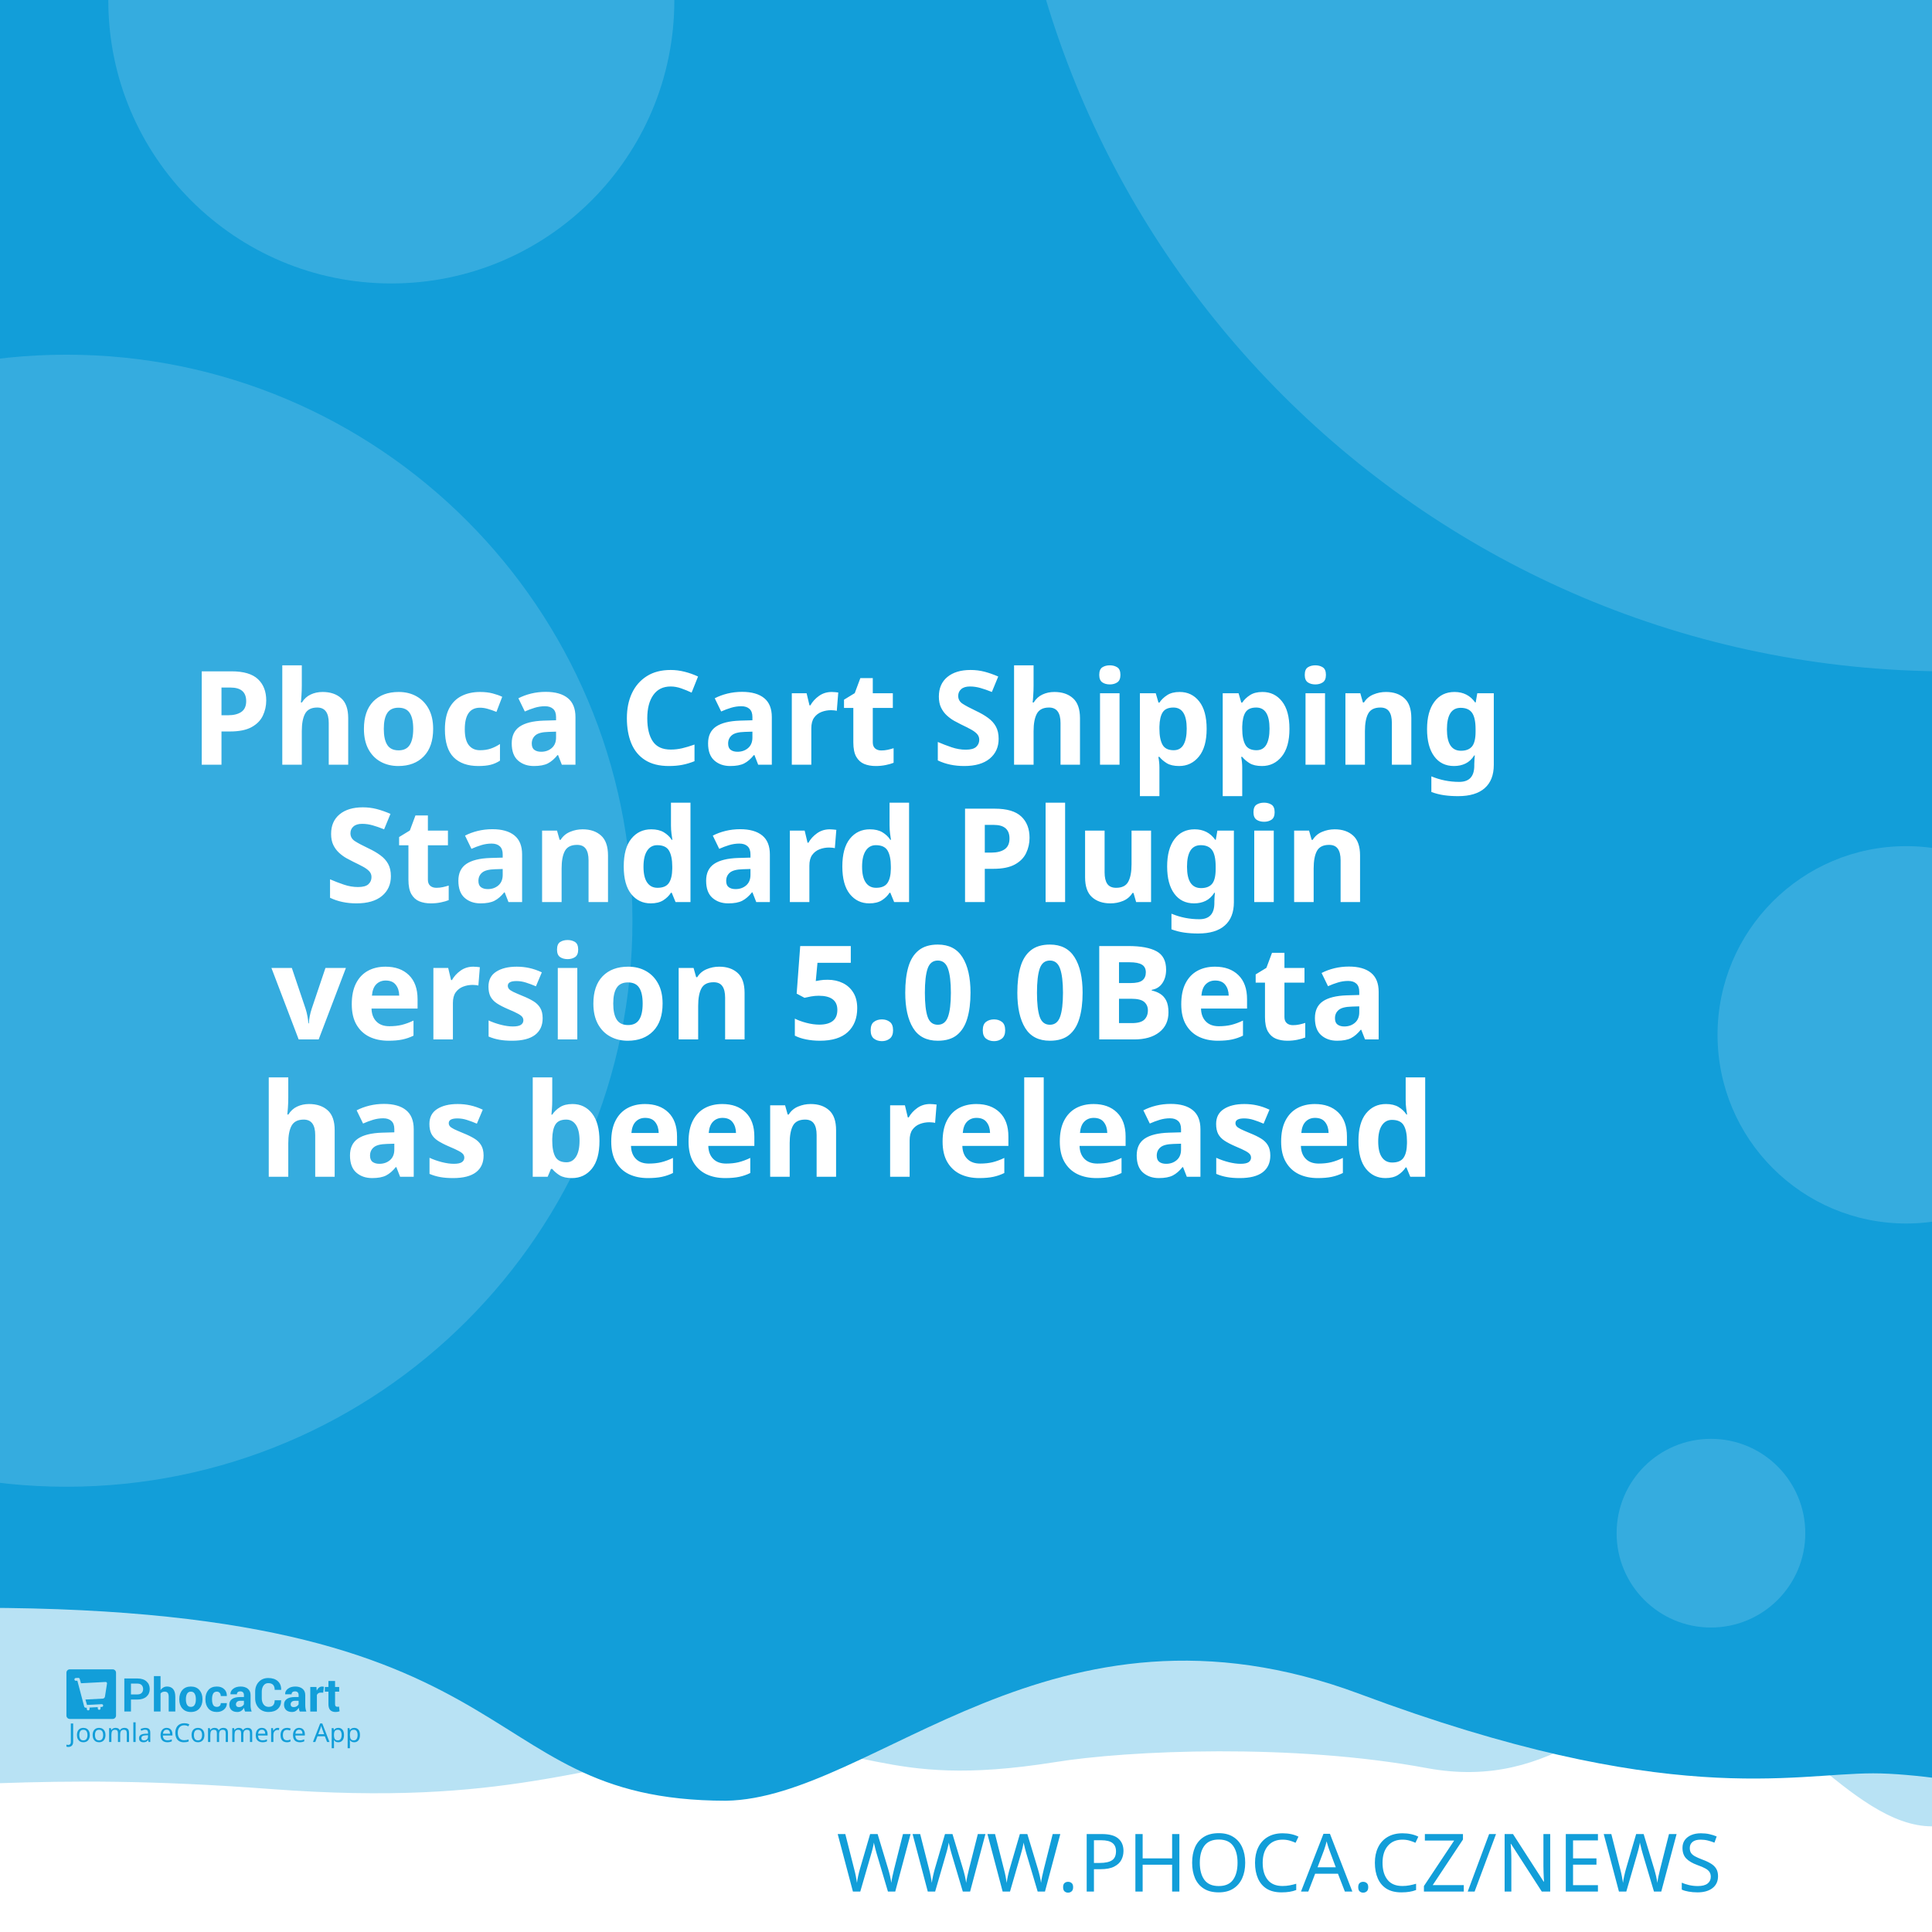
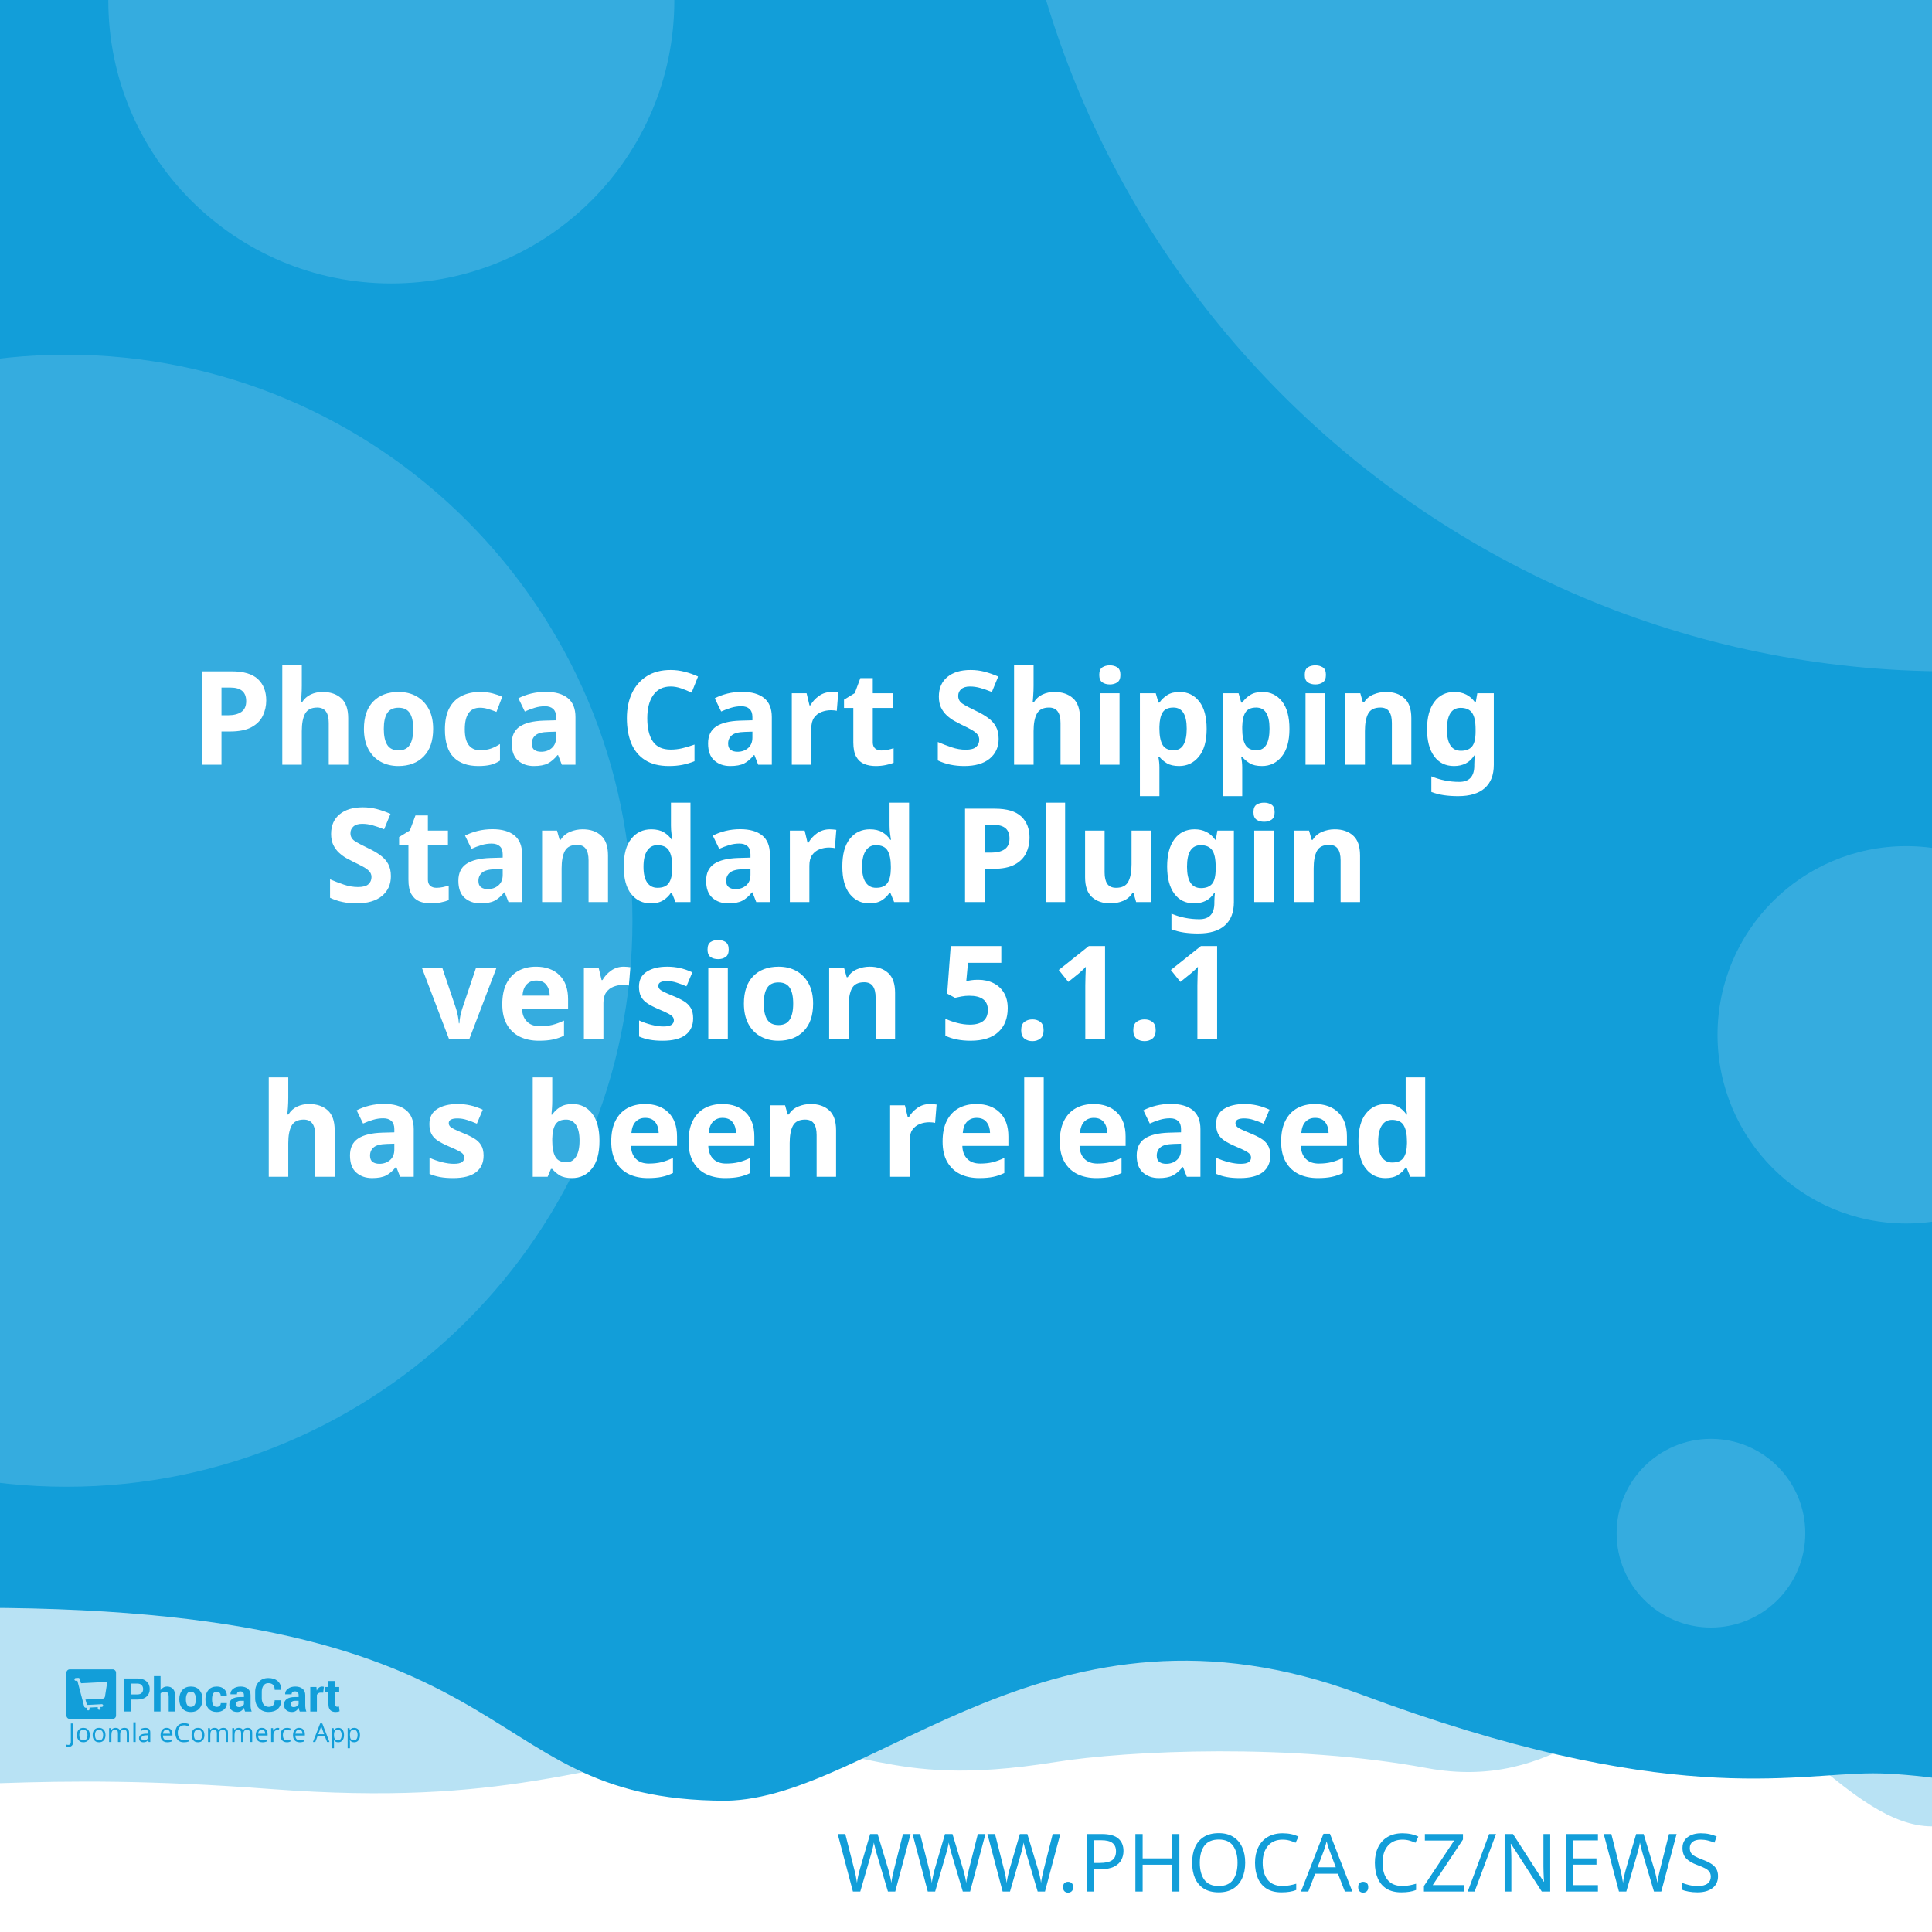
<svg xmlns="http://www.w3.org/2000/svg" width="512" height="512" viewBox="0 0 512 512" version="1.1" id="svg5">
  <defs id="defs2" />
  <g id="layer1">
    <path d="m -288.549,96.962 a 6.384,6.384 0 0 0 -6.384,6.384 v 81.087 a 6.384,6.384 0 0 0 6.384,6.384 h 81.083 a 6.384,6.384 0 0 0 6.384,-6.384 v -81.087 a 6.384,6.384 0 0 0 -6.384,-6.384 z m 16.084,16.188 c 0.591,-0.033 1.134,0.125 1.642,0.482 0.508,0.359 0.842,0.809 1.006,1.355 l 2.415,8.308 46.517,-2.44 c 0.829,-0.043 1.521,0.245 2.074,0.86 0.55,0.606 0.769,1.334 0.636,2.174 l -3.898,24.937 c -0.138,0.736 -0.57,1.497 -1.288,2.273 -0.719,0.787 -1.656,1.211 -2.797,1.272 l -32.861,1.721 3.038,10.253 27.775,-1.455 c 0.726,-0.04 1.351,0.178 1.887,0.648 0.523,0.483 0.803,1.086 0.844,1.812 0.038,0.726 -0.178,1.352 -0.648,1.887 -0.483,0.525 -1.086,0.806 -1.812,0.844 l -2.597,0.137 0.137,2.593 c 0.038,0.729 -0.178,1.356 -0.661,1.879 -0.472,0.535 -1.071,0.819 -1.8,0.856 -0.726,0.038 -1.353,-0.178 -1.879,-0.661 -0.535,-0.472 -0.814,-1.073 -0.852,-1.8 l -0.137,-2.593 -15.573,0.81 0.133,2.597 c 0.038,0.729 -0.176,1.356 -0.648,1.879 -0.483,0.535 -1.086,0.818 -1.812,0.856 -0.726,0.04 -1.352,-0.178 -1.887,-0.661 -0.525,-0.472 -0.806,-1.073 -0.844,-1.8 l -0.137,-2.597 -1.608,0.083 c -0.623,0.033 -1.193,-0.112 -1.721,-0.428 -0.515,-0.317 -0.883,-0.632 -1.11,-0.931 l -0.287,-0.507 -13.05,-49.343 -2.805,0.146 c -0.696,0.038 -1.312,-0.181 -1.858,-0.661 -0.545,-0.472 -0.835,-1.069 -0.873,-1.795 -0.038,-0.729 0.186,-1.353 0.682,-1.879 0.493,-0.535 1.083,-0.818 1.779,-0.856 z" style="fill:#ffffff;stroke-width:1;paint-order:stroke fill markers" id="path400" />
    <rect style="opacity:1;fill:#ffffff;stroke-width:5;stroke-linejoin:round;paint-order:stroke fill markers" id="rect723" width="512" height="512" x="0" y="0" />
    <path id="rect4460" style="opacity:0.3;fill:#129ed9;fill-opacity:1;stroke-width:5;stroke-linejoin:round;paint-order:stroke fill markers" d="M -256,4 H 768 v 480 c 0,0 -42.667,-10 -64,-10 -21.333,0 -42.408,10 -64,10 -21.592,0 -42.667,-10 -64,-10 -21.333,0 -42.408,10 -64,10 -21.592,0 -41.887,-34.701 -63.221,-34.701 -21.333,0 -35.645,25.795 -70.761,19.246 -35.116,-6.549 -78.862,-4.741 -98.515,-1.547 -47.289,7.533 -49.247,-6.724 -87.369,-3.311 -38.122,3.413 -56.921,15.193 -120.307,10.429 -63.387,-4.764 -84.091,0.698 -135.827,-0.116 -21.333,0 -42.408,10 -64,10 -21.592,0 -42.667,-10 -64,-10 -21.333,0 -64,10 -64,10 z" />
    <path id="rect4460-5" style="fill:#129ed9;fill-opacity:1;stroke-width:5;stroke-linejoin:round;paint-order:stroke fill markers" d="M -316,4.9999998e-7 H 708 V 480 c 0,0 -42.667,-10 -64,-10 -21.333,0 -42.408,10 -64,10 -21.592,0 -62.256,-10.048 -83.59,-10.048 -21.333,0 -54.449,9.448 -136.059,-21.03 -81.61,-30.478 -128.583,27.669 -167.971,28.291 -70.795,-0.042 -47.303,-54.288 -212.561,-50.983 C -185.439,429.534 -38.408,480 -60,480 c -21.592,0 -42.667,-10 -64,-10 -21.333,0 -42.408,10 -64,10 -21.592,0 -42.667,-10 -64,-10 -21.333,0 -64,10 -64,10 z" />
    <text xml:space="preserve" style="font-style:normal;font-weight:normal;font-size:21.333px;line-height:1.25;font-family:sans-serif;fill:#129ed9;fill-opacity:1;stroke:none" x="484.042" y="501.277" id="text2910-3-7">
      <tspan id="tspan2908-6-5" x="484.042" y="501.277" style="font-style:normal;font-variant:normal;font-weight:300;font-stretch:normal;font-size:21.333px;font-family:Montserrat;-inkscape-font-specification:'Montserrat Light';text-align:end;text-anchor:end;fill:#129ed9;fill-opacity:1">WWW.PHOCA.CZ/NEWS</tspan>
    </text>
    <text xml:space="preserve" style="font-style:normal;font-variant:normal;font-weight:600;font-stretch:normal;font-size:34.667px;line-height:1.05;font-family:Rubik;-inkscape-font-specification:'Rubik Semi-Bold';fill:#ffffff;fill-opacity:1;stroke:none" x="256" y="165" id="text11252">
      <tspan x="256" y="165" id="tspan403" style="text-align:center;text-anchor:middle" />
      <tspan x="256" y="202.659" style="font-size:34.667px;text-align:center;text-anchor:middle" id="tspan442">Phoca Cart Shipping</tspan>
      <tspan x="256" y="239.059" style="font-size:34.667px;text-align:center;text-anchor:middle" id="tspan444">Standard Plugin</tspan>
-       <tspan x="256" y="275.459" id="tspan1992" style="font-size:34.667px;text-align:center;text-anchor:middle">version 5.0.0Beta
+       <tspan x="256" y="275.459" id="tspan1992" style="font-size:34.667px;text-align:center;text-anchor:middle">version 5.1.1
</tspan>
      <tspan x="256" y="311.859" id="tspan2906" style="font-size:34.667px;text-align:center;text-anchor:middle">has been released</tspan>
      <tspan x="256" y="348.259" id="tspan1994" style="font-size:34.667px" />
    </text>
    <circle style="opacity:0.15;fill:#ffffff;fill-opacity:1;stroke-width:5;stroke-linejoin:round;paint-order:stroke fill markers" id="path8376" cx="516.67" cy="-72.081" r="250" />
    <circle style="opacity:0.15;fill:#ffffff;fill-opacity:1;stroke-width:5;stroke-linejoin:round;paint-order:stroke fill markers" id="path8376-9" cx="17.604" cy="244" r="150" />
    <circle style="opacity:0.15;fill:#ffffff;fill-opacity:1;stroke-width:5;stroke-linejoin:round;paint-order:stroke fill markers" id="path8376-6" cx="103.704" cy="0.117" r="75" />
    <circle style="opacity:0.15;fill:#ffffff;fill-opacity:1;stroke-width:5;stroke-linejoin:round;paint-order:stroke fill markers" id="path8376-6-2" cx="505.168" cy="274.238" r="50" />
    <g id="g8950" transform="matrix(0.298069,0,0,0.298069,107.3348,335.2596)" style="fill:#129ed9;fill-opacity:1;stroke-width:3.355">
      <g id="g895" transform="translate(-301.0409,359.4151)" style="fill:#129ed9;fill-opacity:1;stroke-width:3.355">
        <g transform="matrix(1.3333,0,0,-1.3333,-75.59,850.15)" fill="#ffffff" image-rendering="optimizeQuality" id="g280" style="clip-rule:evenodd;fill:#129ed9;fill-opacity:1;stroke-width:8.934;shape-rendering:geometricPrecision">
          <path d="m 99.728,617.49 v -7.994 h -4.423 v 22.031 h 8.784 c 2.532,0 4.527,-0.646 5.979,-1.937 1.452,-1.291 2.181,-2.99 2.181,-5.097 0,-2.107 -0.729,-3.801 -2.181,-5.082 -1.452,-1.281 -3.446,-1.921 -5.979,-1.921 z m 0,3.408 h 4.361 c 1.23,0 2.165,0.336 2.801,1.002 0.635,0.671 0.951,1.523 0.951,2.561 0,1.059 -0.315,1.932 -0.946,2.623 -0.63,0.687 -1.566,1.033 -2.806,1.033 H 99.728 Z" id="path262" style="fill:#129ed9;fill-opacity:1;stroke-width:3.355" />
          <path d="m 119.45,623.79 c 0.517,0.749 1.147,1.327 1.891,1.746 0.749,0.418 1.576,0.63 2.485,0.63 1.705,0 3.043,-0.568 4.02,-1.704 0.971,-1.131 1.457,-2.887 1.457,-5.252 v -9.714 h -4.418 v 9.76 c 0,1.276 -0.227,2.174 -0.677,2.706 -0.445,0.532 -1.116,0.795 -2.005,0.795 -0.605,0 -1.137,-0.108 -1.602,-0.325 -0.465,-0.217 -0.847,-0.522 -1.152,-0.919 v -12.017 h -4.418 v 23.611 h 4.418 z" id="path264" style="fill:#129ed9;fill-opacity:1;stroke-width:3.355" />
          <path d="m 131.96,617.83 c 0,2.438 0.682,4.436 2.046,5.996 1.359,1.554 3.25,2.334 5.663,2.334 2.418,0 4.315,-0.774 5.689,-2.329 1.375,-1.549 2.062,-3.553 2.062,-6.001 v -0.32 c 0,-2.458 -0.687,-4.462 -2.051,-6.011 -1.369,-1.544 -3.261,-2.319 -5.674,-2.319 -2.418,0 -4.315,0.775 -5.684,2.319 -1.364,1.549 -2.051,3.553 -2.051,6.011 z m 4.408,-0.31 c 0,-1.487 0.264,-2.68 0.785,-3.584 0.527,-0.899 1.375,-1.348 2.542,-1.348 1.142,0 1.979,0.454 2.506,1.358 0.532,0.904 0.796,2.097 0.796,3.574 v 0.315 c 0,1.446 -0.269,2.629 -0.801,3.542 -0.537,0.914 -1.38,1.374 -2.527,1.374 -1.142,0 -1.979,-0.46 -2.506,-1.379 -0.532,-0.919 -0.796,-2.102 -0.796,-3.537 z" id="path266" style="fill:#129ed9;fill-opacity:1;stroke-width:3.355" />
          <path d="m 157.01,612.59 c 0.79,0 1.421,0.227 1.891,0.682 0.475,0.454 0.713,1.064 0.713,1.828 h 4.015 l 0.041,-0.093 c 0.041,-1.653 -0.579,-3.037 -1.871,-4.152 -1.287,-1.116 -2.883,-1.673 -4.79,-1.673 -2.439,0 -4.325,0.769 -5.648,2.314 -1.318,1.544 -1.979,3.522 -1.979,5.944 v 0.449 c 0,2.412 0.656,4.395 1.974,5.944 1.317,1.554 3.198,2.329 5.638,2.329 2.02,0 3.648,-0.573 4.883,-1.725 1.235,-1.151 1.835,-2.664 1.793,-4.539 l -0.031,-0.088 h -4.026 c 0,0.842 -0.233,1.544 -0.698,2.107 -0.46,0.558 -1.101,0.837 -1.922,0.837 -1.168,0 -1.995,-0.454 -2.475,-1.358 -0.476,-0.904 -0.718,-2.071 -0.718,-3.496 v -0.454 c 0,-1.456 0.243,-2.628 0.718,-3.522 0.48,-0.888 1.312,-1.332 2.491,-1.332" id="path268" style="fill:#129ed9;fill-opacity:1;stroke-width:3.355" />
          <path d="m 175.8,609.49 c -0.165,0.372 -0.305,0.764 -0.419,1.183 -0.119,0.413 -0.202,0.837 -0.248,1.27 -0.455,-0.8 -1.054,-1.456 -1.798,-1.978 -0.739,-0.521 -1.628,-0.785 -2.656,-0.785 -1.715,0 -3.038,0.439 -3.963,1.322 -0.93,0.883 -1.395,2.086 -1.395,3.604 0,1.606 0.62,2.845 1.855,3.729 1.235,0.883 3.038,1.322 5.41,1.322 h 2.47 v 1.301 c 0,0.785 -0.207,1.394 -0.62,1.828 -0.413,0.434 -1.023,0.651 -1.834,0.651 -0.713,0 -1.266,-0.175 -1.653,-0.522 -0.393,-0.346 -0.584,-0.826 -0.584,-1.446 l -4.268,0.016 -0.016,0.093 c -0.072,1.379 0.527,2.572 1.798,3.579 1.271,1.002 2.946,1.503 5.013,1.503 1.958,0 3.545,-0.496 4.769,-1.492 1.22,-0.992 1.829,-2.406 1.829,-4.24 v -6.76 c 0,-0.769 0.062,-1.492 0.176,-2.164 0.119,-0.676 0.299,-1.348 0.553,-2.014 z m -4.046,2.943 c 0.78,0 1.468,0.191 2.077,0.574 0.605,0.382 1.013,0.826 1.225,1.332 v 2.308 h -2.47 c -0.935,0 -1.648,-0.232 -2.134,-0.702 -0.481,-0.47 -0.724,-1.033 -0.724,-1.699 0,-0.542 0.181,-0.981 0.542,-1.312 0.367,-0.336 0.858,-0.501 1.483,-0.501" id="path270" style="fill:#129ed9;fill-opacity:1;stroke-width:3.355" />
          <path d="m 199.84,617.01 0.031,-0.088 c 0.041,-2.37 -0.682,-4.25 -2.17,-5.645 -1.488,-1.394 -3.555,-2.091 -6.201,-2.091 -2.656,0 -4.811,0.852 -6.464,2.556 -1.653,1.704 -2.486,3.894 -2.486,6.579 v 4.369 c 0,2.67 0.812,4.86 2.424,6.574 1.617,1.715 3.715,2.572 6.299,2.572 2.723,0 4.852,-0.697 6.386,-2.097 1.535,-1.399 2.284,-3.305 2.243,-5.717 l -0.031,-0.088 h -4.299 c 0,1.451 -0.346,2.561 -1.044,3.336 -0.698,0.769 -1.783,1.157 -3.255,1.157 -1.323,0 -2.372,-0.537 -3.147,-1.606 -0.78,-1.074 -1.168,-2.438 -1.168,-4.1 v -4.39 c 0,-1.683 0.408,-3.057 1.225,-4.131 0.822,-1.069 1.922,-1.606 3.317,-1.606 1.38,0 2.403,0.372 3.064,1.11 0.661,0.744 0.992,1.844 0.992,3.305 z" id="path272" style="fill:#129ed9;fill-opacity:1;stroke-width:3.355" />
          <path d="m 212.27,609.49 c -0.165,0.372 -0.305,0.764 -0.419,1.183 -0.119,0.413 -0.202,0.837 -0.248,1.27 -0.455,-0.8 -1.054,-1.456 -1.798,-1.978 -0.739,-0.521 -1.628,-0.785 -2.656,-0.785 -1.716,0 -3.038,0.439 -3.963,1.322 -0.93,0.883 -1.395,2.086 -1.395,3.604 0,1.606 0.62,2.845 1.855,3.729 1.235,0.883 3.039,1.322 5.41,1.322 h 2.47 v 1.301 c 0,0.785 -0.207,1.394 -0.62,1.828 -0.413,0.434 -1.023,0.651 -1.834,0.651 -0.713,0 -1.266,-0.175 -1.654,-0.522 -0.393,-0.346 -0.584,-0.826 -0.584,-1.446 l -4.268,0.016 -0.016,0.093 c -0.072,1.379 0.527,2.572 1.798,3.579 1.271,1.002 2.945,1.503 5.013,1.503 1.958,0 3.545,-0.496 4.769,-1.492 1.22,-0.992 1.829,-2.406 1.829,-4.24 v -6.76 c 0,-0.769 0.062,-1.492 0.176,-2.164 0.119,-0.676 0.3,-1.348 0.553,-2.014 z m -4.046,2.943 c 0.78,0 1.468,0.191 2.077,0.574 0.605,0.382 1.013,0.826 1.224,1.332 v 2.308 h -2.47 c -0.935,0 -1.649,-0.232 -2.134,-0.702 -0.481,-0.47 -0.723,-1.033 -0.723,-1.699 0,-0.542 0.181,-0.981 0.542,-1.312 0.367,-0.336 0.858,-0.501 1.483,-0.501" id="path274" style="fill:#129ed9;fill-opacity:1;stroke-width:3.355" />
          <path d="m 227.92,622.06 -1.617,0.046 c -0.656,0 -1.199,-0.134 -1.623,-0.408 -0.423,-0.274 -0.744,-0.656 -0.966,-1.152 v -11.052 h -4.408 v 16.36 h 4.103 l 0.196,-2.422 c 0.382,0.857 0.883,1.528 1.494,2.009 0.61,0.48 1.312,0.723 2.108,0.723 0.223,0 0.429,-0.015 0.615,-0.052 0.186,-0.036 0.377,-0.077 0.568,-0.129 z" id="path276" style="fill:#129ed9;fill-opacity:1;stroke-width:3.355" />
          <path d="m 235.83,629.86 v -4.007 h 2.754 v -3.099 H 235.83 v -8.33 c 0,-0.635 0.129,-1.09 0.393,-1.363 0.263,-0.274 0.615,-0.408 1.059,-0.408 0.232,0 0.434,0.01 0.599,0.036 0.166,0.026 0.362,0.072 0.579,0.129 l 0.383,-3.181 c -0.445,-0.155 -0.878,-0.268 -1.302,-0.341 -0.424,-0.078 -0.884,-0.114 -1.38,-0.114 -1.524,0 -2.697,0.418 -3.519,1.255 -0.822,0.837 -1.235,2.159 -1.235,3.977 v 8.34 h -2.392 v 3.099 h 2.392 v 4.007 z" id="path278" style="fill:#129ed9;fill-opacity:1;stroke-width:3.355" />
        </g>
        <g fill="#ffffff" fill-rule="evenodd" image-rendering="optimizeQuality" stroke-width="1.934" aria-label="Joomla eCommerce App" id="g318" style="clip-rule:evenodd;fill:#129ed9;fill-opacity:1;shape-rendering:geometricPrecision">
          <path d="M 1.704,69 Q 1.151,69 0.736,68.908 0.321,68.839 -0.002,68.7 v -1.752 q 0.369,0.092 0.784,0.161 0.415,0.069 0.876,0.069 0.576,0 1.083,-0.231 0.53,-0.231 0.853,-0.807 0.323,-0.576 0.323,-1.614 v -16.368 h 2.075 v 16.206 q 0,2.374 -1.176,3.504 -1.176,1.13 -3.112,1.13 z" id="path282" style="fill:#129ed9;fill-opacity:1;stroke-width:1.934" />
          <path d="m 20.792,58.419 q 0,3.066 -1.568,4.749 -1.545,1.683 -4.196,1.683 -1.637,0 -2.928,-0.738 -1.268,-0.761 -2.006,-2.19 -0.738,-1.452 -0.738,-3.504 0,-3.066 1.545,-4.726 1.545,-1.66 4.196,-1.66 1.683,0 2.951,0.761 1.291,0.738 2.006,2.167 0.738,1.406 0.738,3.458 z m -9.336,0 q 0,2.19 0.853,3.481 0.876,1.268 2.766,1.268 1.867,0 2.743,-1.268 0.876,-1.291 0.876,-3.481 0,-2.19 -0.876,-3.435 -0.876,-1.245 -2.766,-1.245 -1.89,0 -2.743,1.245 -0.853,1.245 -0.853,3.435 z" id="path284" style="fill:#129ed9;fill-opacity:1;stroke-width:1.934" />
          <path d="m 34.739,58.419 q 0,3.066 -1.568,4.749 -1.545,1.683 -4.196,1.683 -1.637,0 -2.928,-0.738 -1.268,-0.761 -2.006,-2.19 -0.738,-1.452 -0.738,-3.504 0,-3.066 1.545,-4.726 1.545,-1.66 4.196,-1.66 1.683,0 2.951,0.761 1.291,0.738 2.006,2.167 0.738,1.406 0.738,3.458 z m -9.336,0 q 0,2.19 0.853,3.481 0.876,1.268 2.766,1.268 1.867,0 2.743,-1.268 0.876,-1.291 0.876,-3.481 0,-2.19 -0.876,-3.435 -0.876,-1.245 -2.766,-1.245 -1.89,0 -2.743,1.245 -0.853,1.245 -0.853,3.435 z" id="path286" style="fill:#129ed9;fill-opacity:1;stroke-width:1.934" />
          <path d="m 51.499,52.033 q 2.098,0 3.135,1.083 1.037,1.06 1.037,3.458 V 64.62 H 53.666 v -7.953 q 0,-2.928 -2.513,-2.928 -1.798,0 -2.582,1.037 -0.761,1.037 -0.761,3.02 V 64.62 h -2.006 v -7.953 q 0,-2.928 -2.536,-2.928 -1.867,0 -2.582,1.153 -0.715,1.153 -0.715,3.32 v 6.409 h -2.029 v -12.356 h 1.637 l 0.3,1.683 h 0.115 q 0.576,-0.968 1.545,-1.429 0.991,-0.484 2.098,-0.484 2.905,0 3.781,2.075 h 0.115 q 0.622,-1.06 1.683,-1.568 1.083,-0.507 2.282,-0.507 z" id="path288" style="fill:#129ed9;fill-opacity:1;stroke-width:1.934" />
          <path d="M 61.527,64.62 H 59.498 V 47.1 h 2.029 z" id="path290" style="fill:#129ed9;fill-opacity:1;stroke-width:1.934" />
          <path d="m 70.126,52.056 q 2.259,0 3.343,0.991 1.083,0.991 1.083,3.158 v 8.414 h -1.475 l -0.392,-1.752 h -0.092 q -0.807,1.014 -1.706,1.498 -0.876,0.484 -2.444,0.484 -1.683,0 -2.789,-0.876 -1.107,-0.899 -1.107,-2.789 0,-1.844 1.452,-2.836 1.452,-1.014 4.472,-1.107 l 2.098,-0.069 v -0.738 q 0,-1.545 -0.669,-2.144 -0.669,-0.599 -1.89,-0.599 -0.968,0 -1.844,0.3 -0.876,0.277 -1.637,0.645 l -0.622,-1.522 q 0.807,-0.438 1.913,-0.738 1.107,-0.323 2.305,-0.323 z m 0.599,6.593 q -2.305,0.092 -3.204,0.738 -0.876,0.645 -0.876,1.821 0,1.037 0.622,1.522 0.645,0.484 1.637,0.484 1.568,0 2.605,-0.853 1.037,-0.876 1.037,-2.674 v -1.107 z" id="path292" style="fill:#129ed9;fill-opacity:1;stroke-width:1.934" />
          <path d="m 89.144,52.033 q 1.591,0 2.72,0.692 1.153,0.692 1.752,1.96 0.622,1.245 0.622,2.928 v 1.222 h -8.46 q 0.046,2.098 1.06,3.204 1.037,1.083 2.882,1.083 1.176,0 2.075,-0.207 0.922,-0.231 1.89,-0.645 v 1.775 q -0.945,0.415 -1.867,0.599 -0.922,0.207 -2.19,0.207 -1.752,0 -3.112,-0.715 -1.337,-0.715 -2.098,-2.121 -0.738,-1.429 -0.738,-3.481 0,-2.029 0.669,-3.481 0.692,-1.452 1.913,-2.236 1.245,-0.784 2.882,-0.784 z m -0.023,1.66 q -1.452,0 -2.305,0.945 -0.83,0.922 -0.991,2.582 h 6.293 q -0.023,-1.568 -0.738,-2.536 -0.715,-0.991 -2.259,-0.991 z" id="path294" style="fill:#129ed9;fill-opacity:1;stroke-width:1.934" />
          <path d="m 104.71,49.751 q -2.651,0 -4.173,1.775 -1.522,1.775 -1.522,4.864 0,3.066 1.406,4.864 1.429,1.775 4.265,1.775 1.083,0 2.052,-0.184 0.968,-0.184 1.89,-0.461 v 1.798 q -0.922,0.346 -1.913,0.507 -0.968,0.161 -2.328,0.161 -2.513,0 -4.196,-1.037 -1.683,-1.037 -2.536,-2.951 -0.83,-1.913 -0.83,-4.495 0,-2.49 0.899,-4.38 0.922,-1.913 2.697,-2.974 1.775,-1.083 4.311,-1.083 2.605,0 4.541,0.968 l -0.83,1.752 q -0.761,-0.346 -1.706,-0.622 -0.922,-0.277 -2.029,-0.277 z" id="path296" style="fill:#129ed9;fill-opacity:1;stroke-width:1.934" />
          <path d="m 122.69,58.419 q 0,3.066 -1.568,4.749 -1.545,1.683 -4.196,1.683 -1.637,0 -2.928,-0.738 -1.268,-0.761 -2.006,-2.19 -0.738,-1.452 -0.738,-3.504 0,-3.066 1.545,-4.726 1.545,-1.66 4.196,-1.66 1.683,0 2.951,0.761 1.291,0.738 2.006,2.167 0.738,1.406 0.738,3.458 z m -9.336,0 q 0,2.19 0.853,3.481 0.876,1.268 2.766,1.268 1.867,0 2.743,-1.268 0.876,-1.291 0.876,-3.481 0,-2.19 -0.876,-3.435 -0.876,-1.245 -2.766,-1.245 -1.89,0 -2.743,1.245 -0.853,1.245 -0.853,3.435 z" id="path298" style="fill:#129ed9;fill-opacity:1;stroke-width:1.934" />
          <path d="m 139.45,52.033 q 2.098,0 3.135,1.083 1.037,1.06 1.037,3.458 V 64.62 h -2.006 v -7.953 q 0,-2.928 -2.513,-2.928 -1.798,0 -2.582,1.037 -0.761,1.037 -0.761,3.02 V 64.62 h -2.006 v -7.953 q 0,-2.928 -2.536,-2.928 -1.867,0 -2.582,1.153 -0.715,1.153 -0.715,3.32 v 6.409 h -2.029 v -12.356 h 1.637 l 0.3,1.683 h 0.115 q 0.576,-0.968 1.545,-1.429 0.991,-0.484 2.098,-0.484 2.905,0 3.781,2.075 h 0.115 q 0.622,-1.06 1.683,-1.568 1.083,-0.507 2.282,-0.507 z" id="path300" style="fill:#129ed9;fill-opacity:1;stroke-width:1.934" />
          <path d="m 161,52.033 q 2.098,0 3.135,1.083 1.037,1.06 1.037,3.458 V 64.62 h -2.006 v -7.953 q 0,-2.928 -2.513,-2.928 -1.798,0 -2.582,1.037 -0.761,1.037 -0.761,3.02 V 64.62 h -2.006 v -7.953 q 0,-2.928 -2.536,-2.928 -1.867,0 -2.582,1.153 -0.715,1.153 -0.715,3.32 v 6.409 h -2.029 v -12.356 h 1.637 l 0.3,1.683 h 0.115 q 0.576,-0.968 1.545,-1.429 0.991,-0.484 2.098,-0.484 2.905,0 3.781,2.075 h 0.115 q 0.622,-1.06 1.683,-1.568 1.083,-0.507 2.282,-0.507 z" id="path302" style="fill:#129ed9;fill-opacity:1;stroke-width:1.934" />
          <path d="m 173.77,52.033 q 1.591,0 2.72,0.692 1.153,0.692 1.752,1.96 0.622,1.245 0.622,2.928 v 1.222 h -8.46 q 0.046,2.098 1.06,3.204 1.037,1.083 2.882,1.083 1.176,0 2.075,-0.207 0.922,-0.231 1.89,-0.645 v 1.775 q -0.945,0.415 -1.867,0.599 -0.922,0.207 -2.19,0.207 -1.752,0 -3.112,-0.715 -1.337,-0.715 -2.098,-2.121 -0.738,-1.429 -0.738,-3.481 0,-2.029 0.669,-3.481 0.692,-1.452 1.913,-2.236 1.245,-0.784 2.882,-0.784 z m -0.023,1.66 q -1.452,0 -2.305,0.945 -0.83,0.922 -0.991,2.582 h 6.293 q -0.023,-1.568 -0.738,-2.536 -0.715,-0.991 -2.259,-0.991 z" id="path304" style="fill:#129ed9;fill-opacity:1;stroke-width:1.934" />
          <path d="m 187.76,52.033 q 0.346,0 0.738,0.046 0.415,0.023 0.715,0.092 l -0.254,1.867 q -0.3,-0.069 -0.669,-0.115 -0.346,-0.046 -0.669,-0.046 -0.945,0 -1.775,0.53 -0.83,0.507 -1.337,1.452 -0.484,0.922 -0.484,2.167 v 6.593 h -2.029 v -12.356 h 1.66 l 0.231,2.259 h 0.092 q 0.599,-1.014 1.545,-1.752 0.945,-0.738 2.236,-0.738 z" id="path306" style="fill:#129ed9;fill-opacity:1;stroke-width:1.934" />
          <path d="m 196.02,64.851 q -1.637,0 -2.928,-0.669 -1.268,-0.669 -2.006,-2.075 -0.715,-1.406 -0.715,-3.596 0,-2.282 0.761,-3.712 0.761,-1.429 2.052,-2.098 1.314,-0.669 2.974,-0.669 0.945,0 1.821,0.207 0.876,0.184 1.429,0.461 l -0.622,1.683 q -0.553,-0.207 -1.291,-0.392 -0.738,-0.184 -1.383,-0.184 -3.642,0 -3.642,4.68 0,2.236 0.876,3.435 0.899,1.176 2.651,1.176 1.014,0 1.775,-0.207 0.784,-0.207 1.429,-0.507 v 1.798 q -0.622,0.323 -1.383,0.484 -0.738,0.184 -1.798,0.184 z" id="path308" style="fill:#129ed9;fill-opacity:1;stroke-width:1.934" />
          <path d="m 206.9,52.033 q 1.591,0 2.72,0.692 1.153,0.692 1.752,1.96 0.622,1.245 0.622,2.928 v 1.222 h -8.46 q 0.046,2.098 1.06,3.204 1.037,1.083 2.882,1.083 1.176,0 2.075,-0.207 0.922,-0.231 1.89,-0.645 v 1.775 q -0.945,0.415 -1.867,0.599 -0.922,0.207 -2.19,0.207 -1.752,0 -3.112,-0.715 -1.337,-0.715 -2.098,-2.121 -0.738,-1.429 -0.738,-3.481 0,-2.029 0.669,-3.481 0.692,-1.452 1.913,-2.236 1.245,-0.784 2.882,-0.784 z m -0.023,1.66 q -1.452,0 -2.305,0.945 -0.83,0.922 -0.991,2.582 h 6.293 q -0.023,-1.568 -0.738,-2.536 -0.715,-0.991 -2.259,-0.991 z" id="path310" style="fill:#129ed9;fill-opacity:1;stroke-width:1.934" />
          <path d="m 231.73,64.62 -1.983,-5.095 h -6.524 l -1.96,5.095 h -2.098 l 6.432,-16.529 h 1.867 l 6.409,16.529 z m -4.449,-11.918 q -0.069,-0.184 -0.231,-0.669 -0.161,-0.484 -0.323,-0.991 -0.138,-0.53 -0.231,-0.807 -0.161,0.715 -0.369,1.406 -0.207,0.669 -0.346,1.06 l -1.867,4.979 h 5.21 z" id="path312" style="fill:#129ed9;fill-opacity:1;stroke-width:1.934" />
          <path d="m 241.73,52.033 q 2.282,0 3.665,1.591 1.406,1.591 1.406,4.795 0,3.158 -1.406,4.795 -1.383,1.637 -3.688,1.637 -1.429,0 -2.374,-0.53 -0.922,-0.553 -1.452,-1.268 h -0.138 q 0.046,0.392 0.092,0.991 0.046,0.599 0.046,1.037 v 5.072 h -2.029 v -17.889 h 1.66 l 0.277,1.683 h 0.092 q 0.553,-0.807 1.452,-1.36 0.899,-0.553 2.397,-0.553 z m -0.369,1.706 q -1.89,0 -2.674,1.06 -0.761,1.06 -0.807,3.227 v 0.392 q 0,2.282 0.738,3.527 0.761,1.222 2.789,1.222 1.13,0 1.844,-0.622 0.738,-0.622 1.083,-1.683 0.369,-1.083 0.369,-2.467 0,-2.121 -0.83,-3.389 -0.807,-1.268 -2.513,-1.268 z" id="path314" style="fill:#129ed9;fill-opacity:1;stroke-width:1.934" />
          <path d="m 255.91,52.033 q 2.282,0 3.665,1.591 1.406,1.591 1.406,4.795 0,3.158 -1.406,4.795 -1.383,1.637 -3.688,1.637 -1.429,0 -2.374,-0.53 -0.922,-0.553 -1.452,-1.268 h -0.138 q 0.046,0.392 0.092,0.991 0.046,0.599 0.046,1.037 v 5.072 h -2.029 v -17.889 h 1.66 l 0.277,1.683 h 0.092 q 0.553,-0.807 1.452,-1.36 0.899,-0.553 2.397,-0.553 z m -0.369,1.706 q -1.89,0 -2.674,1.06 -0.761,1.06 -0.807,3.227 v 0.392 q 0,2.282 0.738,3.527 0.761,1.222 2.789,1.222 1.13,0 1.844,-0.622 0.738,-0.622 1.083,-1.683 0.369,-1.083 0.369,-2.467 0,-2.121 -0.83,-3.389 -0.807,-1.268 -2.513,-1.268 z" id="path316" style="fill:#129ed9;fill-opacity:1;stroke-width:1.934" />
        </g>
        <path d="M 3,0 A 3,3 0 0 0 0,3 v 38.107 a 3,3 0 0 0 3,3 h 38.105 a 3,3 0 0 0 3,-3 V 3 a 3,3 0 0 0 -3,-3 z m 7.559,7.607 c 0.278,-0.015 0.533,0.059 0.771,0.227 0.239,0.169 0.396,0.38 0.473,0.637 l 1.135,3.904 21.861,-1.147 c 0.39,-0.02 0.715,0.115 0.975,0.404 0.259,0.285 0.361,0.627 0.299,1.022 l -1.832,11.719 c -0.065,0.346 -0.268,0.703 -0.605,1.068 -0.338,0.37 -0.778,0.569 -1.315,0.598 l -15.443,0.809 1.428,4.818 13.053,-0.684 c 0.341,-0.019 0.635,0.084 0.887,0.305 0.246,0.227 0.378,0.51 0.396,0.852 0.018,0.341 -0.084,0.635 -0.305,0.887 -0.227,0.247 -0.51,0.379 -0.852,0.396 l -1.221,0.064 0.064,1.219 c 0.018,0.343 -0.084,0.637 -0.311,0.883 -0.222,0.252 -0.503,0.385 -0.846,0.402 -0.341,0.018 -0.636,-0.084 -0.883,-0.311 -0.252,-0.222 -0.383,-0.504 -0.4,-0.846 l -0.064,-1.219 -7.318,0.381 0.062,1.221 c 0.018,0.343 -0.083,0.637 -0.305,0.883 -0.227,0.252 -0.51,0.384 -0.852,0.402 -0.341,0.019 -0.635,-0.084 -0.887,-0.311 -0.247,-0.222 -0.379,-0.504 -0.396,-0.846 l -0.064,-1.221 -0.756,0.039 c -0.293,0.015 -0.561,-0.052 -0.809,-0.201 -0.242,-0.149 -0.415,-0.297 -0.521,-0.438 l -0.135,-0.238 -6.133,-23.189 -1.318,0.068 C 8.066,10.184 7.776,10.082 7.52,9.856 7.263,9.634 7.127,9.354 7.11,9.012 7.092,8.67 7.197,8.377 7.43,8.13 7.661,7.878 7.939,7.745 8.266,7.727 Z" fill="#ffffff" style="fill:#129ed9;fill-opacity:1;stroke-width:8.934;paint-order:stroke fill markers" id="path334" />
      </g>
    </g>
    <circle style="opacity:0.15;fill:#ffffff;fill-opacity:1;stroke-width:5;stroke-linejoin:round;paint-order:stroke fill markers" id="path8376-6-2-1" cx="453.421" cy="406.309" r="25" />
  </g>
</svg>
